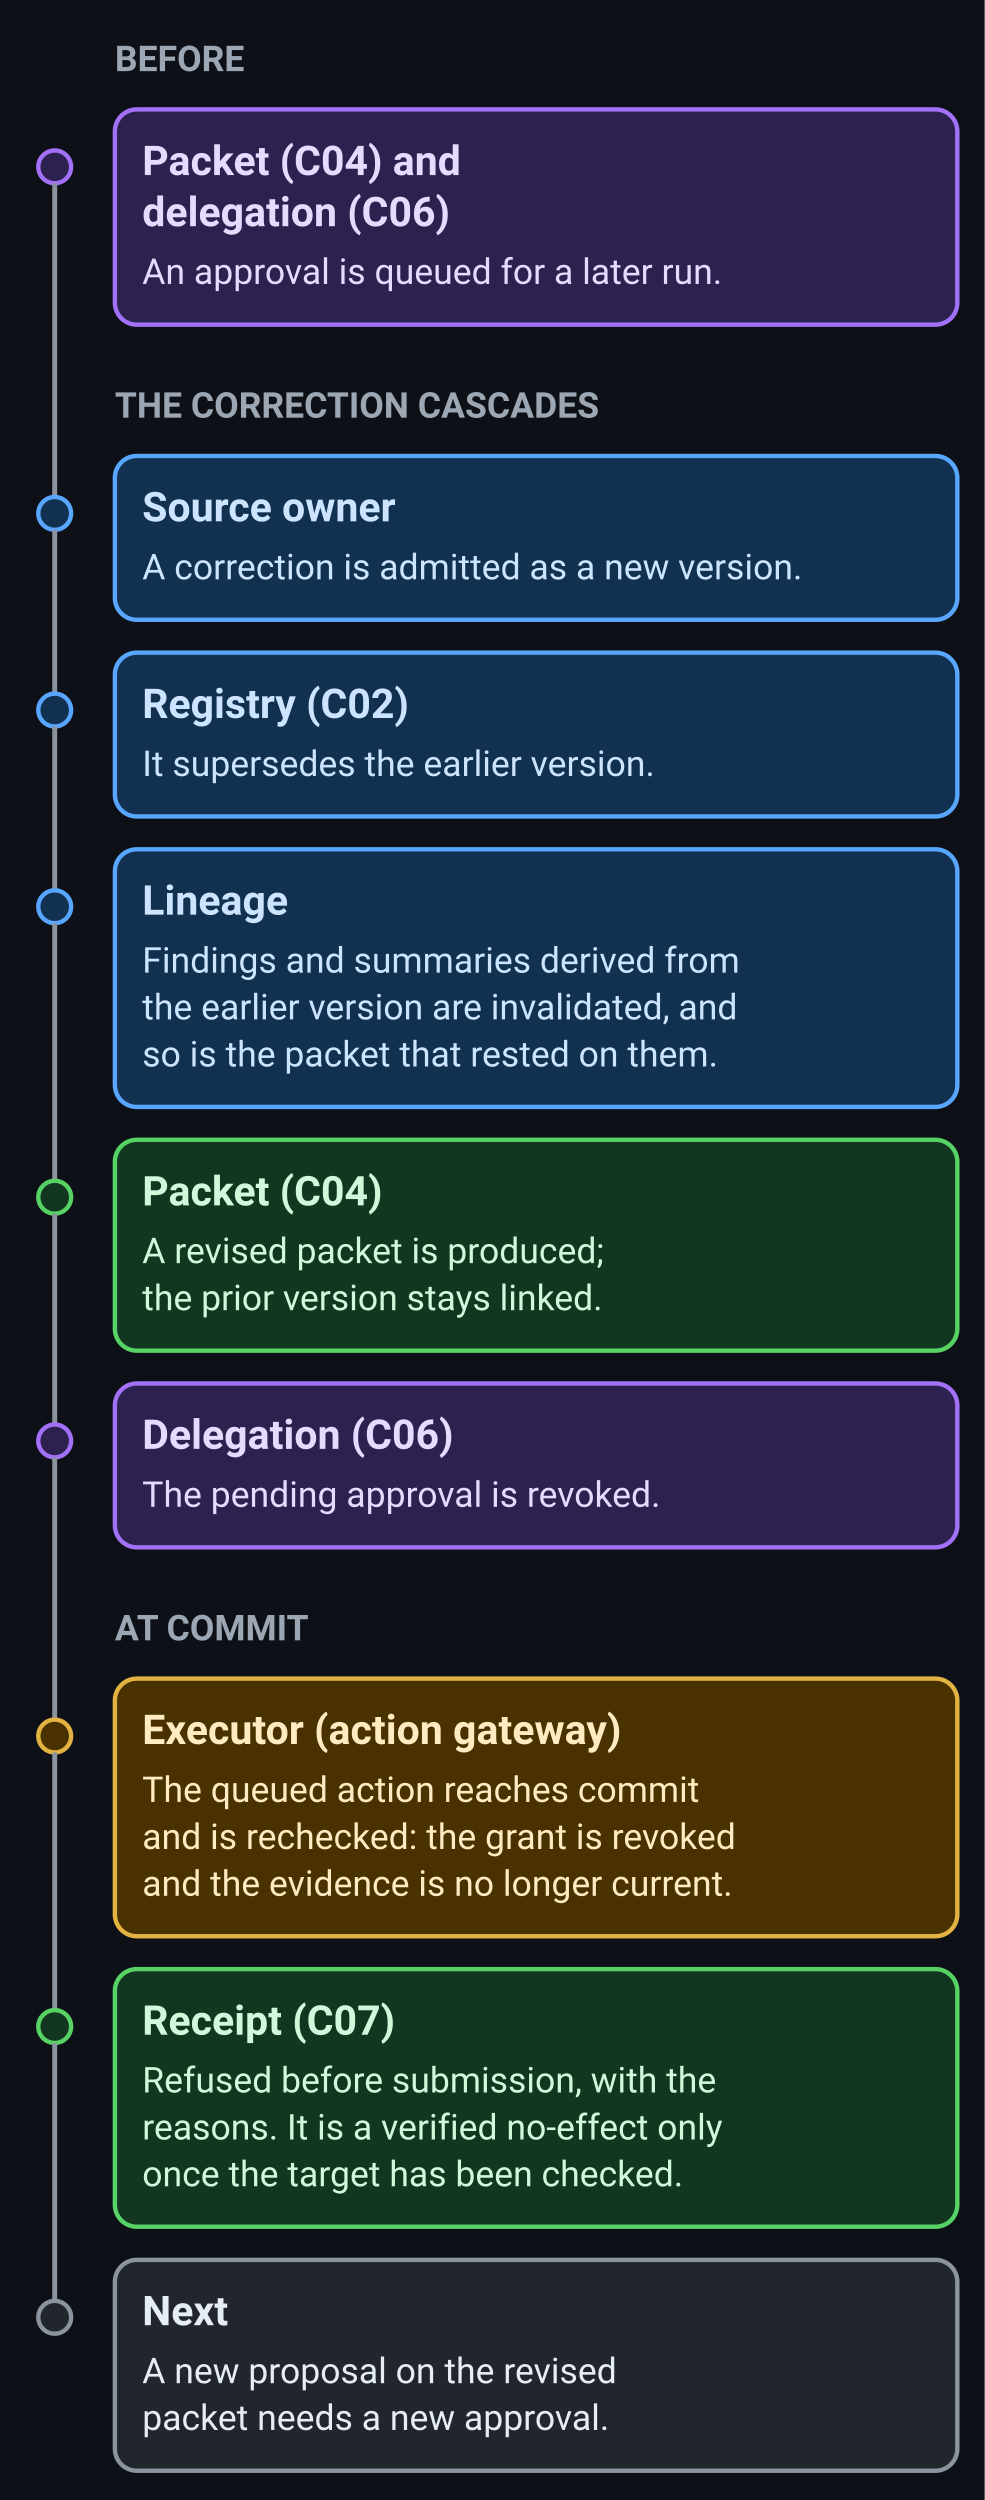
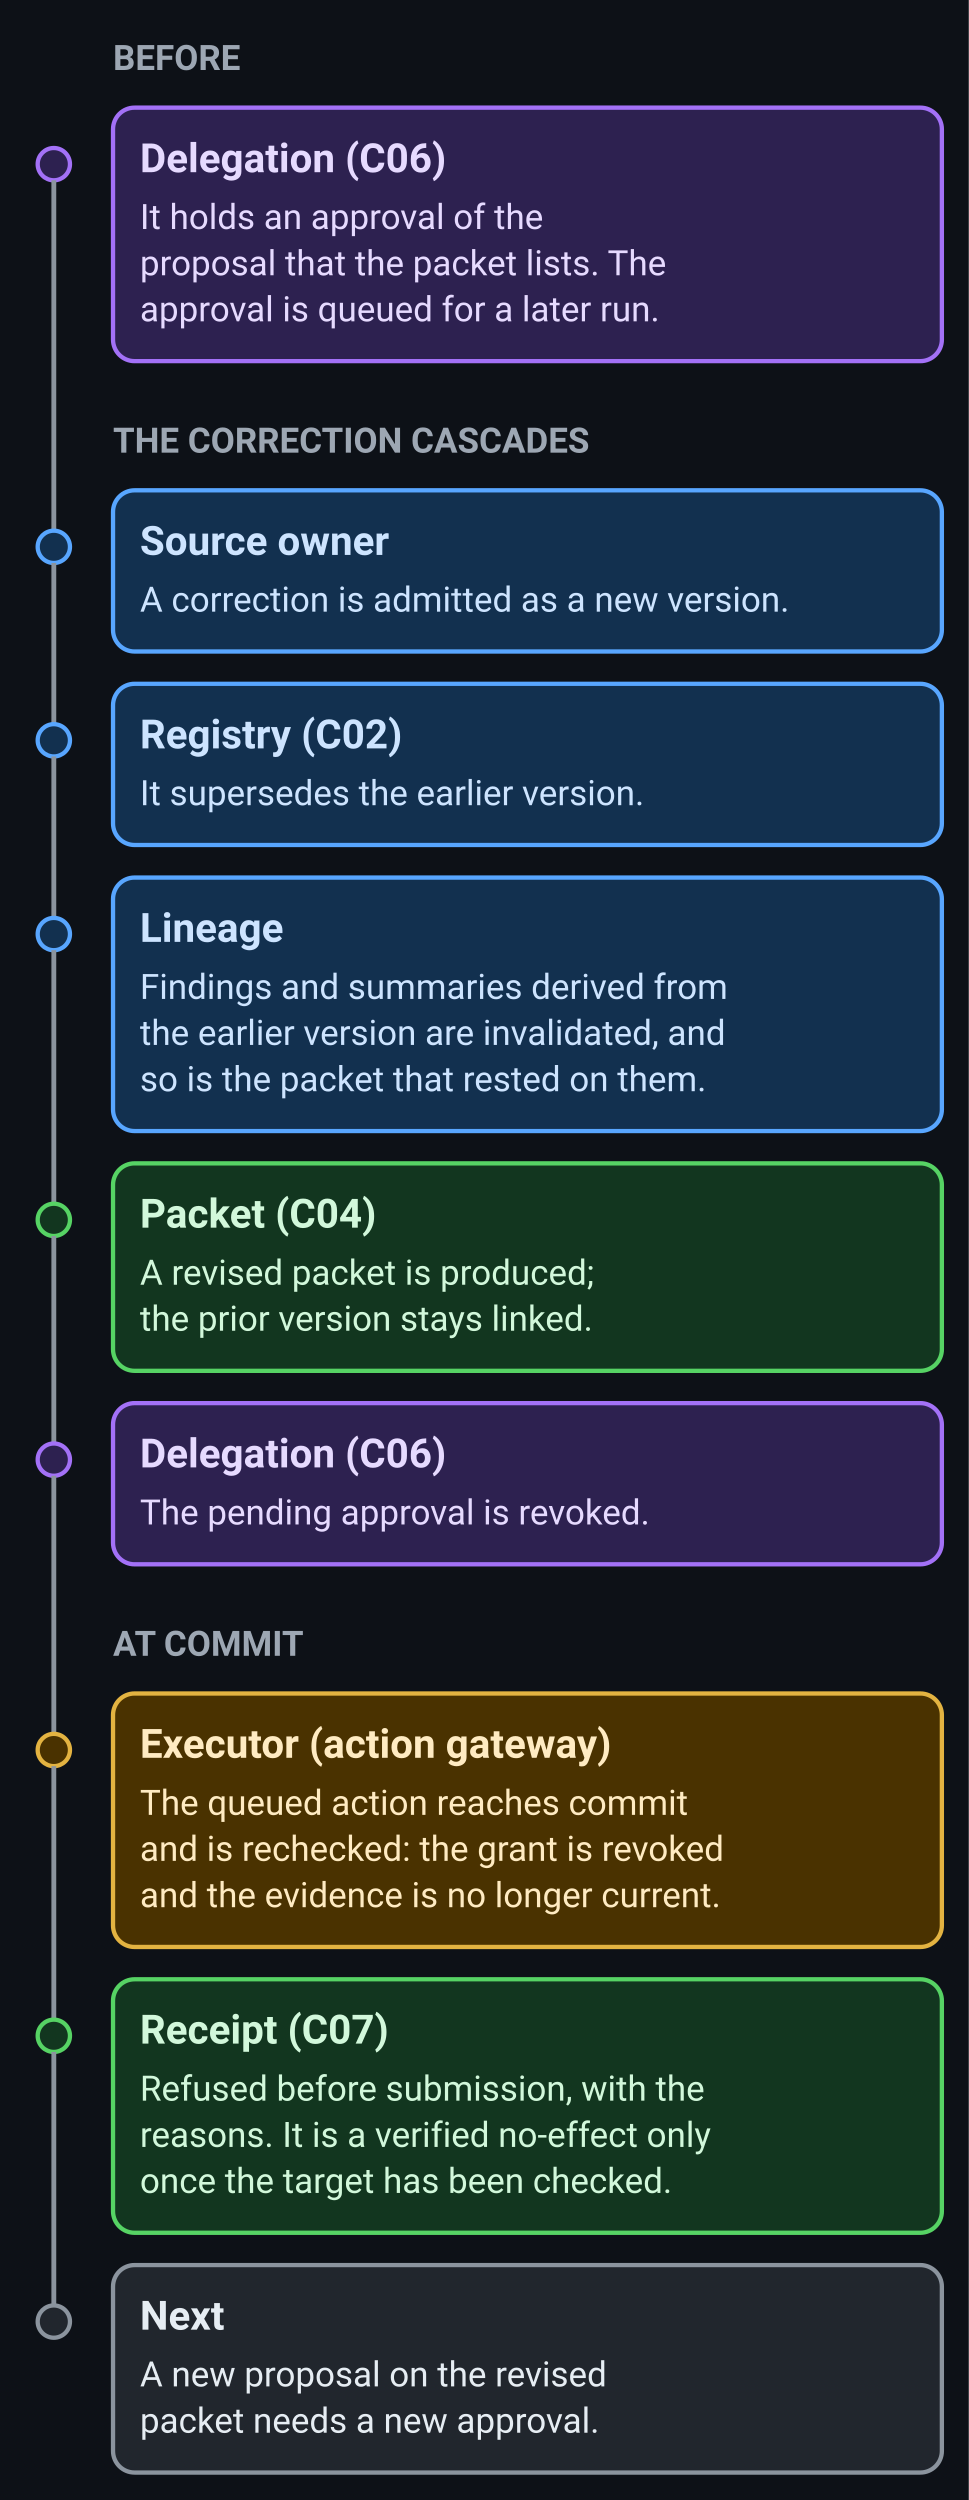
- <svg xmlns="http://www.w3.org/2000/svg" viewBox="0 0 360 914" width="360" height="914" role="img" aria-labelledby="t d" font-family="-apple-system, 'Segoe UI', Roboto, Helvetica, Arial, sans-serif">
+ <svg xmlns="http://www.w3.org/2000/svg" viewBox="0 0 360 929" width="360" height="929" role="img" aria-labelledby="t d" font-family="-apple-system, 'Segoe UI', Roboto, Helvetica, Arial, sans-serif">
  <defs>
    <marker id="arr" viewBox="0 0 10 10" refX="9" refY="5" markerWidth="8" markerHeight="8" orient="auto-start-reverse">
      <path d="M0 0 L10 5 L0 10 z" fill="#8b949e" />
    </marker>
    <marker id="arrs" viewBox="0 0 10 10" refX="9" refY="5" markerWidth="5.5" markerHeight="5.5" orient="auto-start-reverse">
      <path d="M0 0 L10 5 L0 10 z" fill="#8b949e" />
    </marker>
  </defs>
-   <rect width="360" height="914" fill="#0d1117" />
+   <rect width="360" height="929" fill="#0d1117" />
  <text x="42.0" y="26.0" font-size="13" text-anchor="start" font-weight="700" fill="#9da7b3">BEFORE</text>
-   <rect x="42.0" y="40.0" width="308.0" height="78.7" rx="8" fill="#2D2150" stroke="#A371F7" stroke-width="1.6" />
-   <text x="52.0" y="64.0" font-size="15" text-anchor="start" font-weight="700" fill="#E6DAFF">Packet (C04) and</text>
-   <text x="52.0" y="82.7" font-size="15" text-anchor="start" font-weight="700" fill="#E6DAFF">delegation (C06)</text>
-   <text x="52.0" y="103.8" font-size="13" text-anchor="start" fill="#E6DAFF">An approval is queued for a later run.</text>
+   <rect x="42.0" y="40.0" width="308.0" height="94.2" rx="8" fill="#2D2150" stroke="#A371F7" stroke-width="1.6" />
+   <text x="52.0" y="64.0" font-size="15" text-anchor="start" font-weight="700" fill="#E6DAFF">Delegation (C06)</text>
+   <text x="52.0" y="85.1" font-size="13" text-anchor="start" fill="#E6DAFF">It holds an approval of the</text>
+   <text x="52.0" y="102.3" font-size="13" text-anchor="start" fill="#E6DAFF">proposal that the packet lists. The</text>
+   <text x="52.0" y="119.4" font-size="13" text-anchor="start" fill="#E6DAFF">approval is queued for a later run.</text>
  <circle cx="20.0" cy="61.0" r="6" fill="#2D2150" stroke="#A371F7" stroke-width="1.6" />
-   <text x="42.0" y="152.7" font-size="13" text-anchor="start" font-weight="700" fill="#9da7b3">THE CORRECTION CASCADES</text>
-   <rect x="42.0" y="166.7" width="308.0" height="59.9" rx="8" fill="#12304F" stroke="#58A6FF" stroke-width="1.6" />
-   <text x="52.0" y="190.6" font-size="15" text-anchor="start" font-weight="700" fill="#CDE4FF">Source owner</text>
-   <text x="52.0" y="211.8" font-size="13" text-anchor="start" fill="#CDE4FF">A correction is admitted as a new version.</text>
-   <path d="M20.0 67.0 L20.0 181.7" fill="none" stroke="#8b949e" stroke-width="1.8" />
-   <circle cx="20.0" cy="187.7" r="6" fill="#12304F" stroke="#58A6FF" stroke-width="1.6" />
-   <rect x="42.0" y="238.6" width="308.0" height="59.9" rx="8" fill="#12304F" stroke="#58A6FF" stroke-width="1.6" />
-   <text x="52.0" y="262.5" font-size="15" text-anchor="start" font-weight="700" fill="#CDE4FF">Registry (C02)</text>
-   <text x="52.0" y="283.7" font-size="13" text-anchor="start" fill="#CDE4FF">It supersedes the earlier version.</text>
-   <path d="M20.0 193.7 L20.0 253.6" fill="none" stroke="#8b949e" stroke-width="1.8" />
-   <circle cx="20.0" cy="259.6" r="6" fill="#12304F" stroke="#58A6FF" stroke-width="1.6" />
-   <rect x="42.0" y="310.5" width="308.0" height="94.2" rx="8" fill="#12304F" stroke="#58A6FF" stroke-width="1.6" />
-   <text x="52.0" y="334.4" font-size="15" text-anchor="start" font-weight="700" fill="#CDE4FF">Lineage</text>
-   <text x="52.0" y="355.6" font-size="13" text-anchor="start" fill="#CDE4FF">Findings and summaries derived from</text>
-   <text x="52.0" y="372.7" font-size="13" text-anchor="start" fill="#CDE4FF">the earlier version are invalidated, and</text>
-   <text x="52.0" y="389.9" font-size="13" text-anchor="start" fill="#CDE4FF">so is the packet that rested on them.</text>
-   <path d="M20.0 265.6 L20.0 325.5" fill="none" stroke="#8b949e" stroke-width="1.8" />
-   <circle cx="20.0" cy="331.5" r="6" fill="#12304F" stroke="#58A6FF" stroke-width="1.6" />
-   <rect x="42.0" y="416.7" width="308.0" height="77.1" rx="8" fill="#12361F" stroke="#56D364" stroke-width="1.6" />
-   <text x="52.0" y="440.7" font-size="15" text-anchor="start" font-weight="700" fill="#D2F8DB">Packet (C04)</text>
-   <text x="52.0" y="461.8" font-size="13" text-anchor="start" fill="#D2F8DB">A revised packet is produced;</text>
-   <text x="52.0" y="479.0" font-size="13" text-anchor="start" fill="#D2F8DB">the prior version stays linked.</text>
-   <path d="M20.0 337.5 L20.0 431.7" fill="none" stroke="#8b949e" stroke-width="1.8" />
-   <circle cx="20.0" cy="437.7" r="6" fill="#12361F" stroke="#56D364" stroke-width="1.6" />
-   <rect x="42.0" y="505.8" width="308.0" height="59.9" rx="8" fill="#2D2150" stroke="#A371F7" stroke-width="1.6" />
-   <text x="52.0" y="529.7" font-size="15" text-anchor="start" font-weight="700" fill="#E6DAFF">Delegation (C06)</text>
-   <text x="52.0" y="550.9" font-size="13" text-anchor="start" fill="#E6DAFF">The pending approval is revoked.</text>
-   <path d="M20.0 443.7 L20.0 520.8" fill="none" stroke="#8b949e" stroke-width="1.8" />
-   <circle cx="20.0" cy="526.8" r="6" fill="#2D2150" stroke="#A371F7" stroke-width="1.6" />
-   <text x="42.0" y="599.7" font-size="13" text-anchor="start" font-weight="700" fill="#9da7b3">AT COMMIT</text>
-   <rect x="42.0" y="613.7" width="308.0" height="94.2" rx="8" fill="#4A3200" stroke="#E3B341" stroke-width="1.6" />
-   <text x="52.0" y="637.6" font-size="15" text-anchor="start" font-weight="700" fill="#FFEBC2">Executor (action gateway)</text>
-   <text x="52.0" y="658.8" font-size="13" text-anchor="start" fill="#FFEBC2">The queued action reaches commit</text>
-   <text x="52.0" y="676.0" font-size="13" text-anchor="start" fill="#FFEBC2">and is rechecked: the grant is revoked</text>
-   <text x="52.0" y="693.1" font-size="13" text-anchor="start" fill="#FFEBC2">and the evidence is no longer current.</text>
-   <path d="M20.0 532.8 L20.0 628.7" fill="none" stroke="#8b949e" stroke-width="1.8" />
-   <circle cx="20.0" cy="634.7" r="6" fill="#4A3200" stroke="#E3B341" stroke-width="1.6" />
-   <rect x="42.0" y="719.9" width="308.0" height="94.2" rx="8" fill="#12361F" stroke="#56D364" stroke-width="1.6" />
-   <text x="52.0" y="743.9" font-size="15" text-anchor="start" font-weight="700" fill="#D2F8DB">Receipt (C07)</text>
-   <text x="52.0" y="765.0" font-size="13" text-anchor="start" fill="#D2F8DB">Refused before submission, with the</text>
-   <text x="52.0" y="782.2" font-size="13" text-anchor="start" fill="#D2F8DB">reasons. It is a verified no-effect only</text>
-   <text x="52.0" y="799.3" font-size="13" text-anchor="start" fill="#D2F8DB">once the target has been checked.</text>
-   <path d="M20.0 640.7 L20.0 734.9" fill="none" stroke="#8b949e" stroke-width="1.8" />
-   <circle cx="20.0" cy="740.9" r="6" fill="#12361F" stroke="#56D364" stroke-width="1.6" />
-   <rect x="42.0" y="826.2" width="308.0" height="77.1" rx="8" fill="#21262D" stroke="#8b949e" stroke-width="1.6" />
-   <text x="52.0" y="850.1" font-size="15" text-anchor="start" font-weight="700" fill="#e6edf3">Next</text>
-   <text x="52.0" y="871.3" font-size="13" text-anchor="start" fill="#e6edf3">A new proposal on the revised</text>
-   <text x="52.0" y="888.4" font-size="13" text-anchor="start" fill="#e6edf3">packet needs a new approval.</text>
-   <path d="M20.0 746.9 L20.0 841.2" fill="none" stroke="#8b949e" stroke-width="1.8" />
-   <circle cx="20.0" cy="847.2" r="6" fill="#21262D" stroke="#8b949e" stroke-width="1.6" />
+   <text x="42.0" y="168.2" font-size="13" text-anchor="start" font-weight="700" fill="#9da7b3">THE CORRECTION CASCADES</text>
+   <rect x="42.0" y="182.2" width="308.0" height="59.9" rx="8" fill="#12304F" stroke="#58A6FF" stroke-width="1.6" />
+   <text x="52.0" y="206.2" font-size="15" text-anchor="start" font-weight="700" fill="#CDE4FF">Source owner</text>
+   <text x="52.0" y="227.3" font-size="13" text-anchor="start" fill="#CDE4FF">A correction is admitted as a new version.</text>
+   <path d="M20.0 67.0 L20.0 197.2" fill="none" stroke="#8b949e" stroke-width="1.8" />
+   <circle cx="20.0" cy="203.2" r="6" fill="#12304F" stroke="#58A6FF" stroke-width="1.6" />
+   <rect x="42.0" y="254.1" width="308.0" height="59.9" rx="8" fill="#12304F" stroke="#58A6FF" stroke-width="1.6" />
+   <text x="52.0" y="278.1" font-size="15" text-anchor="start" font-weight="700" fill="#CDE4FF">Registry (C02)</text>
+   <text x="52.0" y="299.2" font-size="13" text-anchor="start" fill="#CDE4FF">It supersedes the earlier version.</text>
+   <path d="M20.0 209.2 L20.0 269.1" fill="none" stroke="#8b949e" stroke-width="1.8" />
+   <circle cx="20.0" cy="275.1" r="6" fill="#12304F" stroke="#58A6FF" stroke-width="1.6" />
+   <rect x="42.0" y="326.1" width="308.0" height="94.2" rx="8" fill="#12304F" stroke="#58A6FF" stroke-width="1.6" />
+   <text x="52.0" y="350.0" font-size="15" text-anchor="start" font-weight="700" fill="#CDE4FF">Lineage</text>
+   <text x="52.0" y="371.2" font-size="13" text-anchor="start" fill="#CDE4FF">Findings and summaries derived from</text>
+   <text x="52.0" y="388.3" font-size="13" text-anchor="start" fill="#CDE4FF">the earlier version are invalidated, and</text>
+   <text x="52.0" y="405.5" font-size="13" text-anchor="start" fill="#CDE4FF">so is the packet that rested on them.</text>
+   <path d="M20.0 281.1 L20.0 341.1" fill="none" stroke="#8b949e" stroke-width="1.8" />
+   <circle cx="20.0" cy="347.1" r="6" fill="#12304F" stroke="#58A6FF" stroke-width="1.6" />
+   <rect x="42.0" y="432.3" width="308.0" height="77.1" rx="8" fill="#12361F" stroke="#56D364" stroke-width="1.6" />
+   <text x="52.0" y="456.2" font-size="15" text-anchor="start" font-weight="700" fill="#D2F8DB">Packet (C04)</text>
+   <text x="52.0" y="477.4" font-size="13" text-anchor="start" fill="#D2F8DB">A revised packet is produced;</text>
+   <text x="52.0" y="494.5" font-size="13" text-anchor="start" fill="#D2F8DB">the prior version stays linked.</text>
+   <path d="M20.0 353.1 L20.0 447.3" fill="none" stroke="#8b949e" stroke-width="1.8" />
+   <circle cx="20.0" cy="453.3" r="6" fill="#12361F" stroke="#56D364" stroke-width="1.6" />
+   <rect x="42.0" y="521.4" width="308.0" height="59.9" rx="8" fill="#2D2150" stroke="#A371F7" stroke-width="1.6" />
+   <text x="52.0" y="545.3" font-size="15" text-anchor="start" font-weight="700" fill="#E6DAFF">Delegation (C06)</text>
+   <text x="52.0" y="566.5" font-size="13" text-anchor="start" fill="#E6DAFF">The pending approval is revoked.</text>
+   <path d="M20.0 459.3 L20.0 536.4" fill="none" stroke="#8b949e" stroke-width="1.8" />
+   <circle cx="20.0" cy="542.4" r="6" fill="#2D2150" stroke="#A371F7" stroke-width="1.6" />
+   <text x="42.0" y="615.3" font-size="13" text-anchor="start" font-weight="700" fill="#9da7b3">AT COMMIT</text>
+   <rect x="42.0" y="629.3" width="308.0" height="94.2" rx="8" fill="#4A3200" stroke="#E3B341" stroke-width="1.6" />
+   <text x="52.0" y="653.2" font-size="15" text-anchor="start" font-weight="700" fill="#FFEBC2">Executor (action gateway)</text>
+   <text x="52.0" y="674.4" font-size="13" text-anchor="start" fill="#FFEBC2">The queued action reaches commit</text>
+   <text x="52.0" y="691.5" font-size="13" text-anchor="start" fill="#FFEBC2">and is rechecked: the grant is revoked</text>
+   <text x="52.0" y="708.7" font-size="13" text-anchor="start" fill="#FFEBC2">and the evidence is no longer current.</text>
+   <path d="M20.0 548.4 L20.0 644.3" fill="none" stroke="#8b949e" stroke-width="1.8" />
+   <circle cx="20.0" cy="650.3" r="6" fill="#4A3200" stroke="#E3B341" stroke-width="1.6" />
+   <rect x="42.0" y="735.5" width="308.0" height="94.2" rx="8" fill="#12361F" stroke="#56D364" stroke-width="1.6" />
+   <text x="52.0" y="759.4" font-size="15" text-anchor="start" font-weight="700" fill="#D2F8DB">Receipt (C07)</text>
+   <text x="52.0" y="780.6" font-size="13" text-anchor="start" fill="#D2F8DB">Refused before submission, with the</text>
+   <text x="52.0" y="797.8" font-size="13" text-anchor="start" fill="#D2F8DB">reasons. It is a verified no-effect only</text>
+   <text x="52.0" y="814.9" font-size="13" text-anchor="start" fill="#D2F8DB">once the target has been checked.</text>
+   <path d="M20.0 656.3 L20.0 750.5" fill="none" stroke="#8b949e" stroke-width="1.8" />
+   <circle cx="20.0" cy="756.5" r="6" fill="#12361F" stroke="#56D364" stroke-width="1.6" />
+   <rect x="42.0" y="841.7" width="308.0" height="77.1" rx="8" fill="#21262D" stroke="#8b949e" stroke-width="1.6" />
+   <text x="52.0" y="865.7" font-size="15" text-anchor="start" font-weight="700" fill="#e6edf3">Next</text>
+   <text x="52.0" y="886.8" font-size="13" text-anchor="start" fill="#e6edf3">A new proposal on the revised</text>
+   <text x="52.0" y="904.0" font-size="13" text-anchor="start" fill="#e6edf3">packet needs a new approval.</text>
+   <path d="M20.0 762.5 L20.0 856.7" fill="none" stroke="#8b949e" stroke-width="1.8" />
+   <circle cx="20.0" cy="862.7" r="6" fill="#21262D" stroke="#8b949e" stroke-width="1.6" />
</svg>
